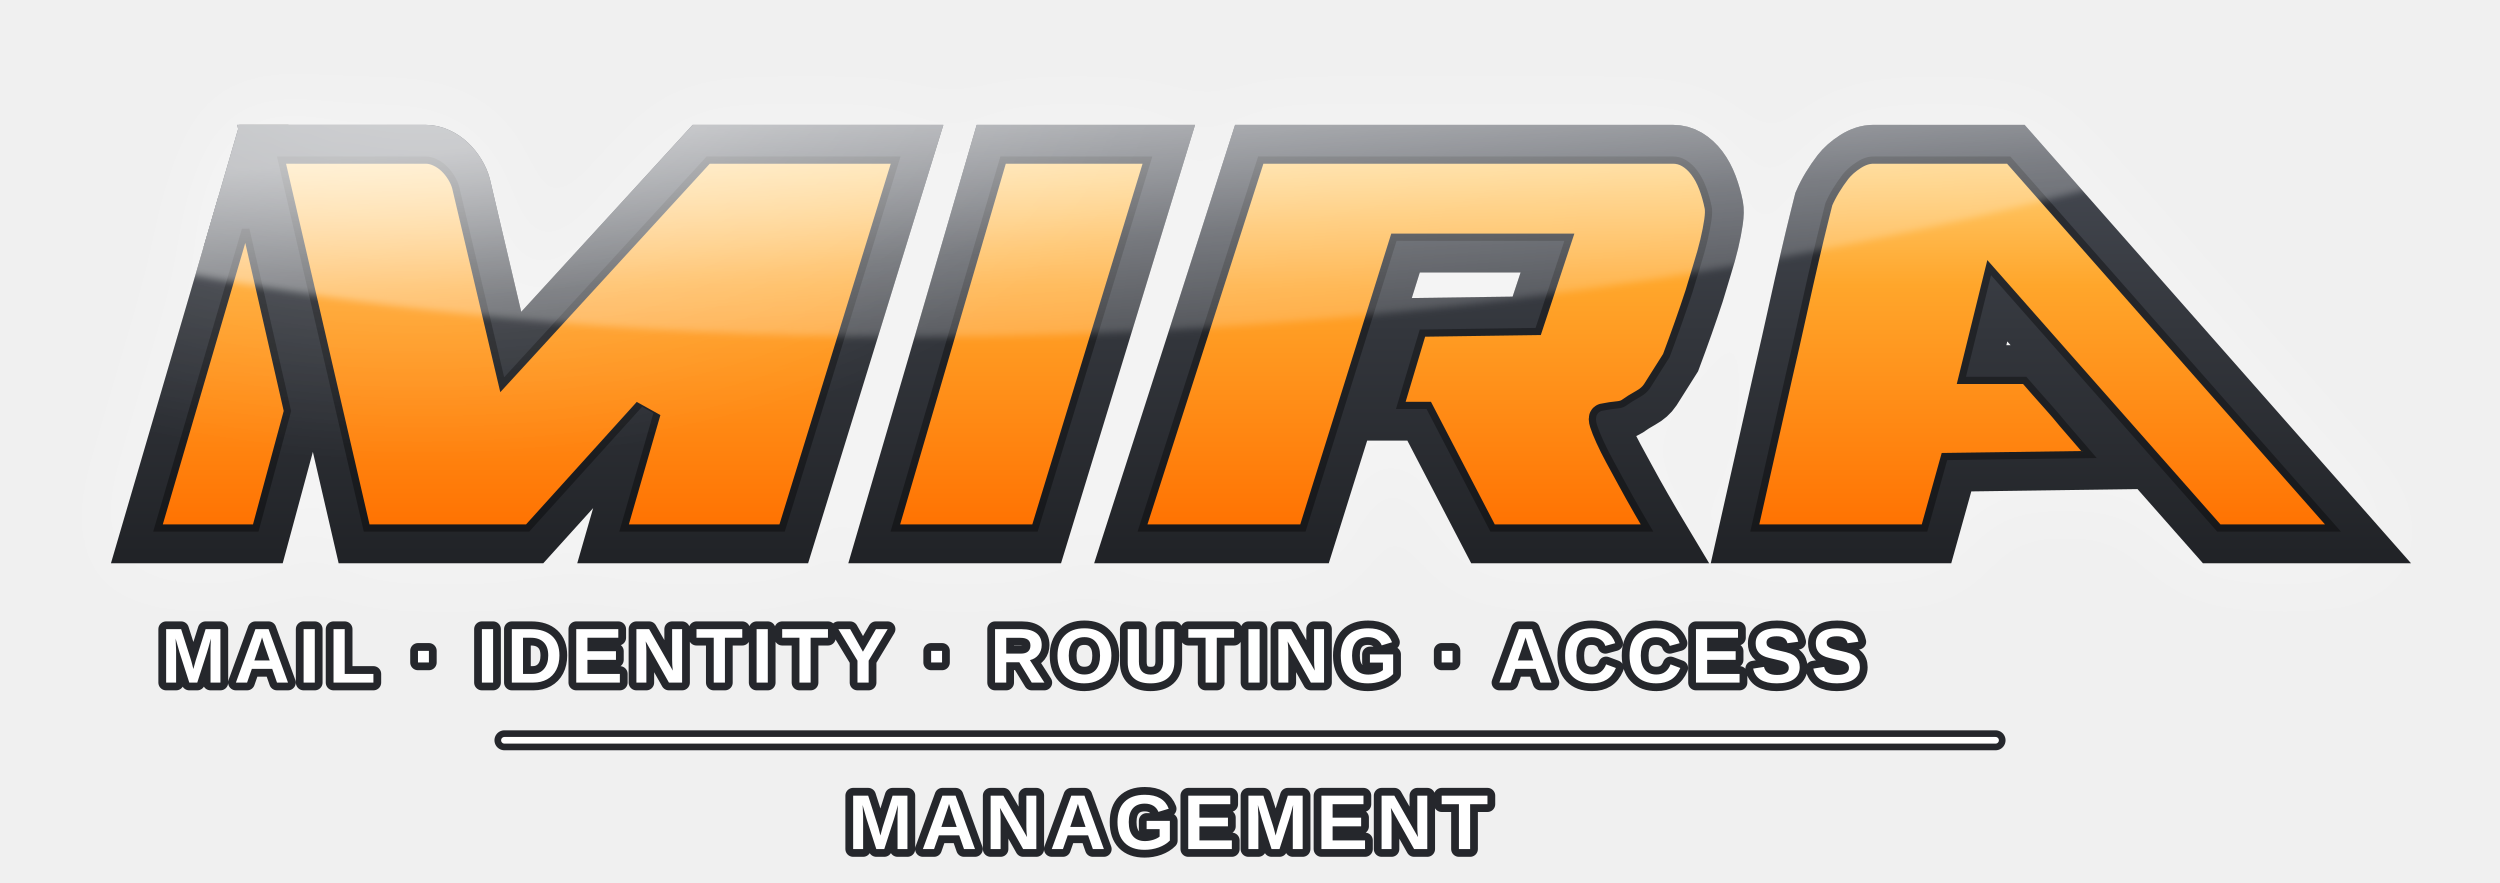
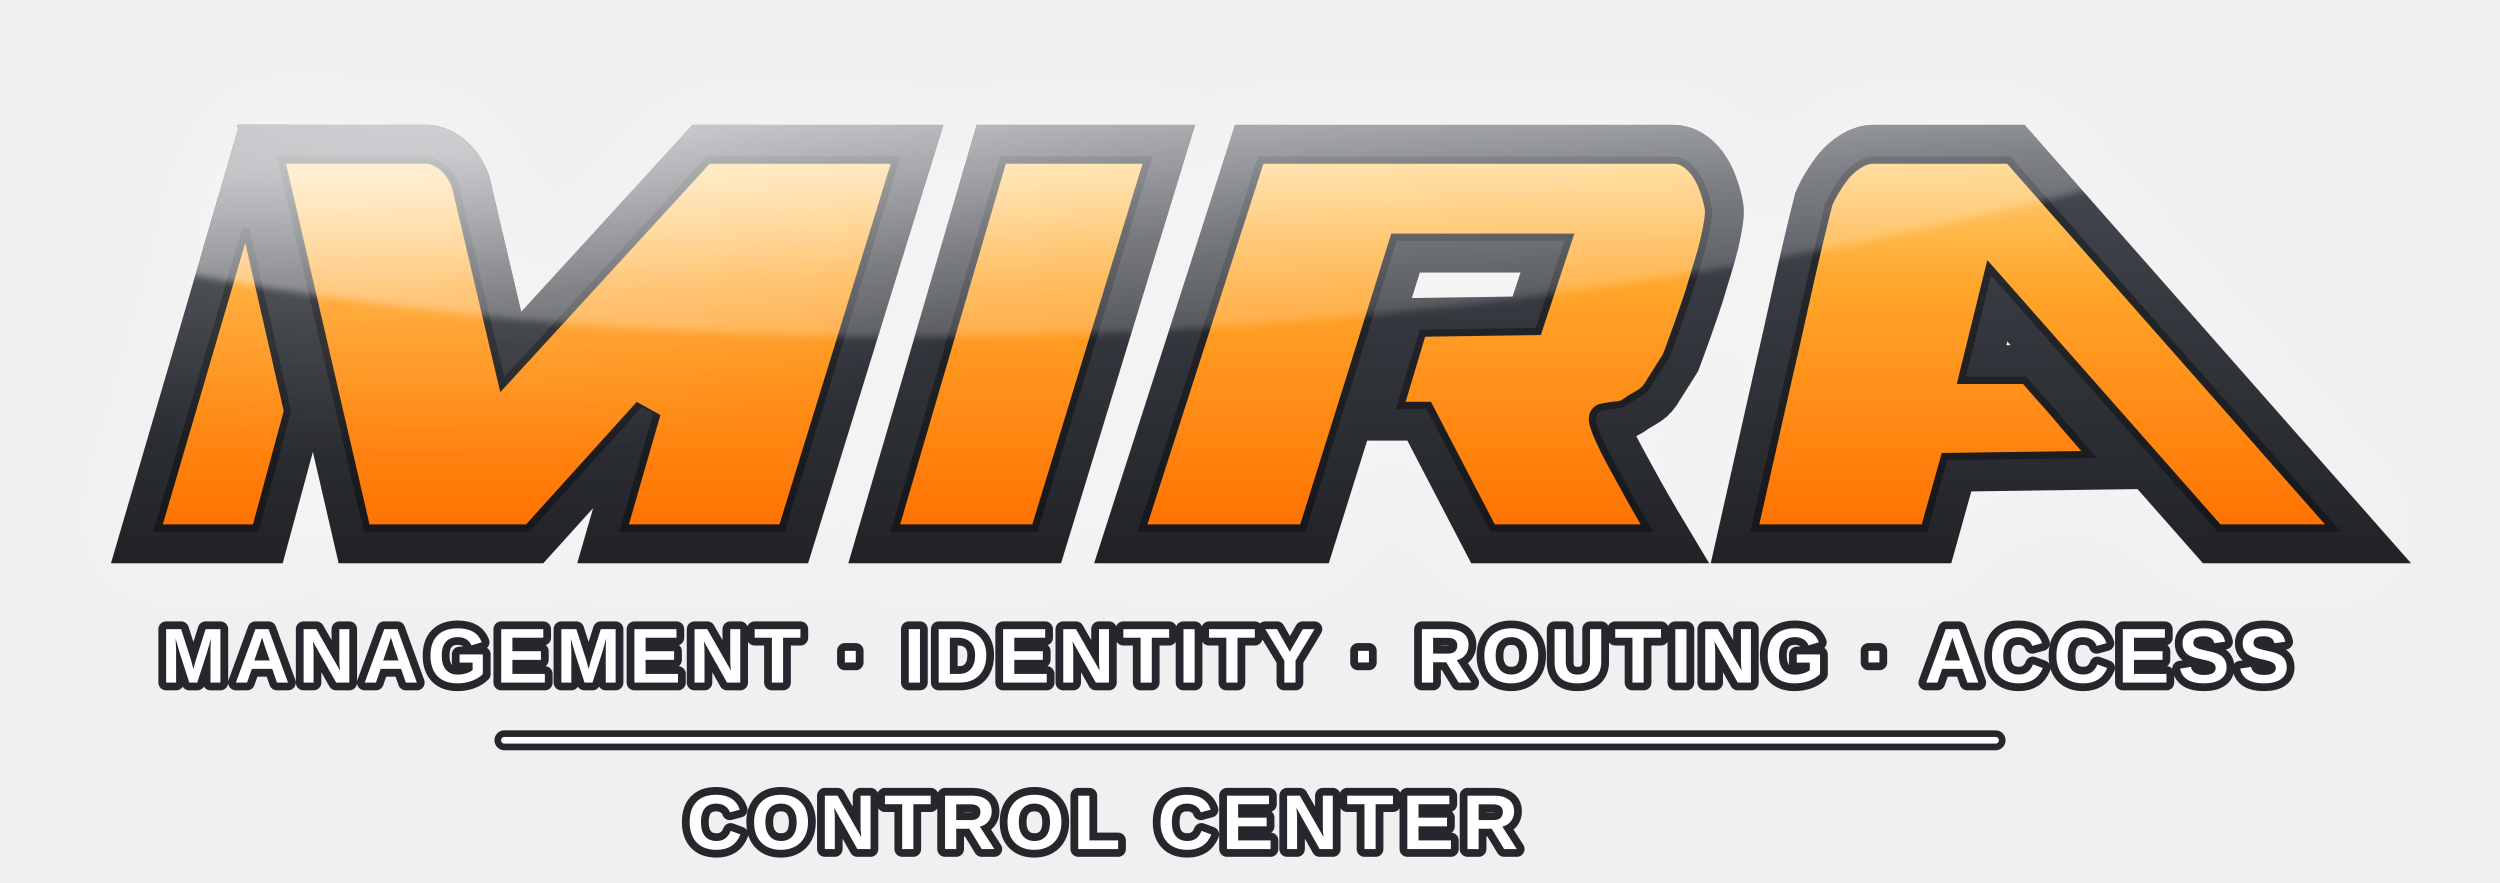
- <svg xmlns="http://www.w3.org/2000/svg" viewBox="-6.0 0 450.5 159" role="img" aria-label="MIRA – Mail · Identity · Routing · Access">
+ <svg xmlns="http://www.w3.org/2000/svg" viewBox="-6.0 0 450.5 159" role="img" aria-label="MIRA – Management · Identity · Routing · Access">
  <defs>
    <path id="b" d="M41.50 97L20 97L36.70 40L39.90 40L47.70 74.10ZM42.40 27L70.70 27Q71.90 27 73.10 27.55Q74.30 28.10 75.25 29Q76.20 29.90 76.90 31.05Q77.60 32.20 77.90 33.30L85.50 65.50L120.80 27L157.90 27L136.30 97L104 97L110.60 74.10L89.90 97L58.60 97ZM181.87 97L152.87 97L173.37 27L203.27 27ZM230.14 97L197.34 97L219.84 27L295.44 27Q297.04 27 298.39 27.80Q299.74 28.60 300.79 30Q301.84 31.40 302.54 33.25Q303.24 35.10 303.64 37.10L303.64 37.10Q303.84 38.10 303.59 39.85Q303.34 41.60 302.84 43.70Q302.34 45.80 301.59 48.20Q300.84 50.60 300.14 53L300.14 53Q298.34 58.50 295.94 64.90L295.94 64.90L292.34 70.60Q291.54 71.80 290.09 72.60Q288.64 73.40 287.54 74.20L287.54 74.20Q286.74 74.70 285.59 74.80Q284.44 74.90 282.94 75.20L282.94 75.20Q282.64 75.30 282.94 76.25Q283.24 77.20 283.94 78.75Q284.64 80.30 285.69 82.25Q286.74 84.20 287.84 86.20L287.84 86.20Q290.44 91 294.04 97L294.04 97L261.84 97L250.34 74.90L243.94 74.90L248.94 58.20L269.84 57.90L274.24 44.60L246.54 44.60L230.14 97ZM393.00 97L418.50 97L356.80 27L331.60 27Q329.80 27 328.00 28.15Q326.20 29.30 325.10 30.70L325.10 30.70Q324.10 32 323.25 33.40Q322.40 34.80 321.80 36.20L321.80 36.20Q321.70 36.60 321.00 39.40Q320.30 42.20 319.30 46.50Q318.30 50.80 317.10 56.25Q315.90 61.70 314.60 67.30L314.60 67.30Q311.60 80.50 307.90 97L307.90 97L342.20 97L345.80 84.10L374.40 83.70Q370.40 79 367.10 75.20L367.10 75.20Q365.80 73.60 364.45 72.10Q363.10 70.60 362.05 69.40Q361.00 68.20 360.35 67.45Q359.70 66.70 359.70 66.70L359.70 66.70L349.80 66.70L353.40 52.10L393.00 97Z" />
    <path id="f" d="M36.70 40.00L40.50 27.00L42.40 27.00L45.40 40.00Z" />
    <linearGradient id="rahmen" x1="0" y1="18" x2="0" y2="102" gradientUnits="userSpaceOnUse">
      <stop offset="0" stop-color="#4b4f58" />
      <stop offset=".5" stop-color="#33363c" />
      <stop offset="1" stop-color="#202226" />
    </linearGradient>
    <linearGradient id="seele" x1="0" y1="26" x2="0" y2="96" gradientUnits="userSpaceOnUse">
      <stop offset="0" stop-color="#ffd27a" />
      <stop offset=".35" stop-color="#ffa62b" />
      <stop offset="1" stop-color="#ff7000" />
    </linearGradient>
    <radialGradient id="sonne" cx="70" cy="10" r="190" gradientUnits="userSpaceOnUse" gradientTransform="translate(70 10) scale(1 .55) translate(-70 -10)">
      <stop offset="0" stop-color="#fff" stop-opacity=".6" />
      <stop offset=".35" stop-color="#fff" stop-opacity=".22" />
      <stop offset=".7" stop-color="#fff" stop-opacity="0" />
    </radialGradient>
    <linearGradient id="spiegel" x1="0" y1="14" x2="0" y2="62" gradientUnits="userSpaceOnUse">
      <stop offset="0" stop-color="#fff" stop-opacity=".62" />
      <stop offset=".55" stop-color="#fff" stop-opacity=".3" />
      <stop offset="1" stop-color="#fff" stop-opacity=".14" />
    </linearGradient>
    <filter id="bogenweich" filterUnits="userSpaceOnUse" x="-100" y="-300" width="700" height="450">
      <feGaussianBlur stdDeviation=".7" />
    </filter>
    <filter id="hinterweich" filterUnits="userSpaceOnUse" x="-50" y="-20" width="600" height="200">
      <feGaussianBlur stdDeviation="7" />
    </filter>
    <mask id="form" maskUnits="userSpaceOnUse" x="-50" y="0" width="600" height="150">
      <use href="#b" fill="#fff" stroke="#fff" stroke-width="9" stroke-linejoin="miter" />
      <use href="#f" fill="#fff" stroke="#fff" stroke-width="9" stroke-linejoin="miter" />
    </mask>
    <mask id="fase" maskUnits="userSpaceOnUse" x="-50" y="0" width="600" height="150">
      <use href="#b" fill="#fff" stroke="#000" stroke-width="2.4" stroke-linejoin="miter" />
    </mask>
    <mask id="kern" maskUnits="userSpaceOnUse" x="-50" y="0" width="600" height="150">
      <use href="#b" fill="#fff" stroke="#000" stroke-width="5" stroke-linejoin="miter" />
    </mask>
  </defs>
  <style>.hinterschein{fill:#fff;stroke:#fff;opacity:.34;transform:none}</style>
  <g filter="url(#hinterweich)">
    <use href="#b" class="hinterschein" stroke-width="9" stroke-linejoin="round" />
    <use href="#f" class="hinterschein" stroke-width="9" stroke-linejoin="round" />
  </g>
  <use href="#b" fill="url(#rahmen)" stroke="url(#rahmen)" stroke-width="9" stroke-linejoin="miter" />
  <use href="#f" fill="url(#rahmen)" stroke="url(#rahmen)" stroke-width="9" stroke-linejoin="miter" />
  <use href="#b" fill="#000" fill-opacity=".35" mask="url(#fase)" />
  <g mask="url(#kern)">
    <use href="#b" fill="#b54a00" />
    <use href="#b" fill="url(#seele)" transform="translate(0 .9)" />
  </g>
  <rect x="-50" y="0" width="600" height="110" fill="url(#sonne)" opacity=".6" mask="url(#form)" />
  <g mask="url(#form)">
    <ellipse cx="219" cy="-110" rx="383" ry="168" transform="rotate(-5 219 -110)" fill="url(#spiegel)" filter="url(#bogenweich)" />
  </g>
-   <text x="23.0" y="123" textLength="392.5" font-family="'Segoe UI Semibold','Segoe UI',Arial,Helvetica,sans-serif" font-size="14" font-weight="600" fill="#ffffff" stroke="#25272c" stroke-width="2.8" stroke-linejoin="round" paint-order="stroke" letter-spacing="1.5" lengthAdjust="spacing">MAIL · IDENTITY · ROUTING · ACCESS</text>
+   <text x="23.0" y="123" textLength="392.5" font-family="'Segoe UI Semibold','Segoe UI',Arial,Helvetica,sans-serif" font-size="14" font-weight="600" fill="#ffffff" stroke="#25272c" stroke-width="2.8" stroke-linejoin="round" paint-order="stroke" letter-spacing="1.5" lengthAdjust="spacingAndGlyphs">MANAGEMENT · IDENTITY · ROUTING · ACCESS</text>
  <path d="M84.9 133.4H353.6" stroke="#25272c" stroke-width="3.6" stroke-linecap="round" />
  <path d="M84.9 133.4H353.6" stroke="#ffffff" stroke-width="1.2" stroke-linecap="round" />
-   <text x="146.8" y="153" textLength="144.8" font-family="'Segoe UI Semibold','Segoe UI',Arial,Helvetica,sans-serif" font-size="14" font-weight="600" fill="#ffffff" stroke="#25272c" stroke-width="2.8" stroke-linejoin="round" paint-order="stroke" letter-spacing="1.5" lengthAdjust="spacing">MANAGEMENT</text>
+   <text x="117.7" y="153" textLength="203" font-family="'Segoe UI Semibold','Segoe UI',Arial,Helvetica,sans-serif" font-size="14" font-weight="600" fill="#ffffff" stroke="#25272c" stroke-width="2.8" stroke-linejoin="round" paint-order="stroke" letter-spacing="1.5" lengthAdjust="spacing">CONTROL CENTER</text>
</svg>
